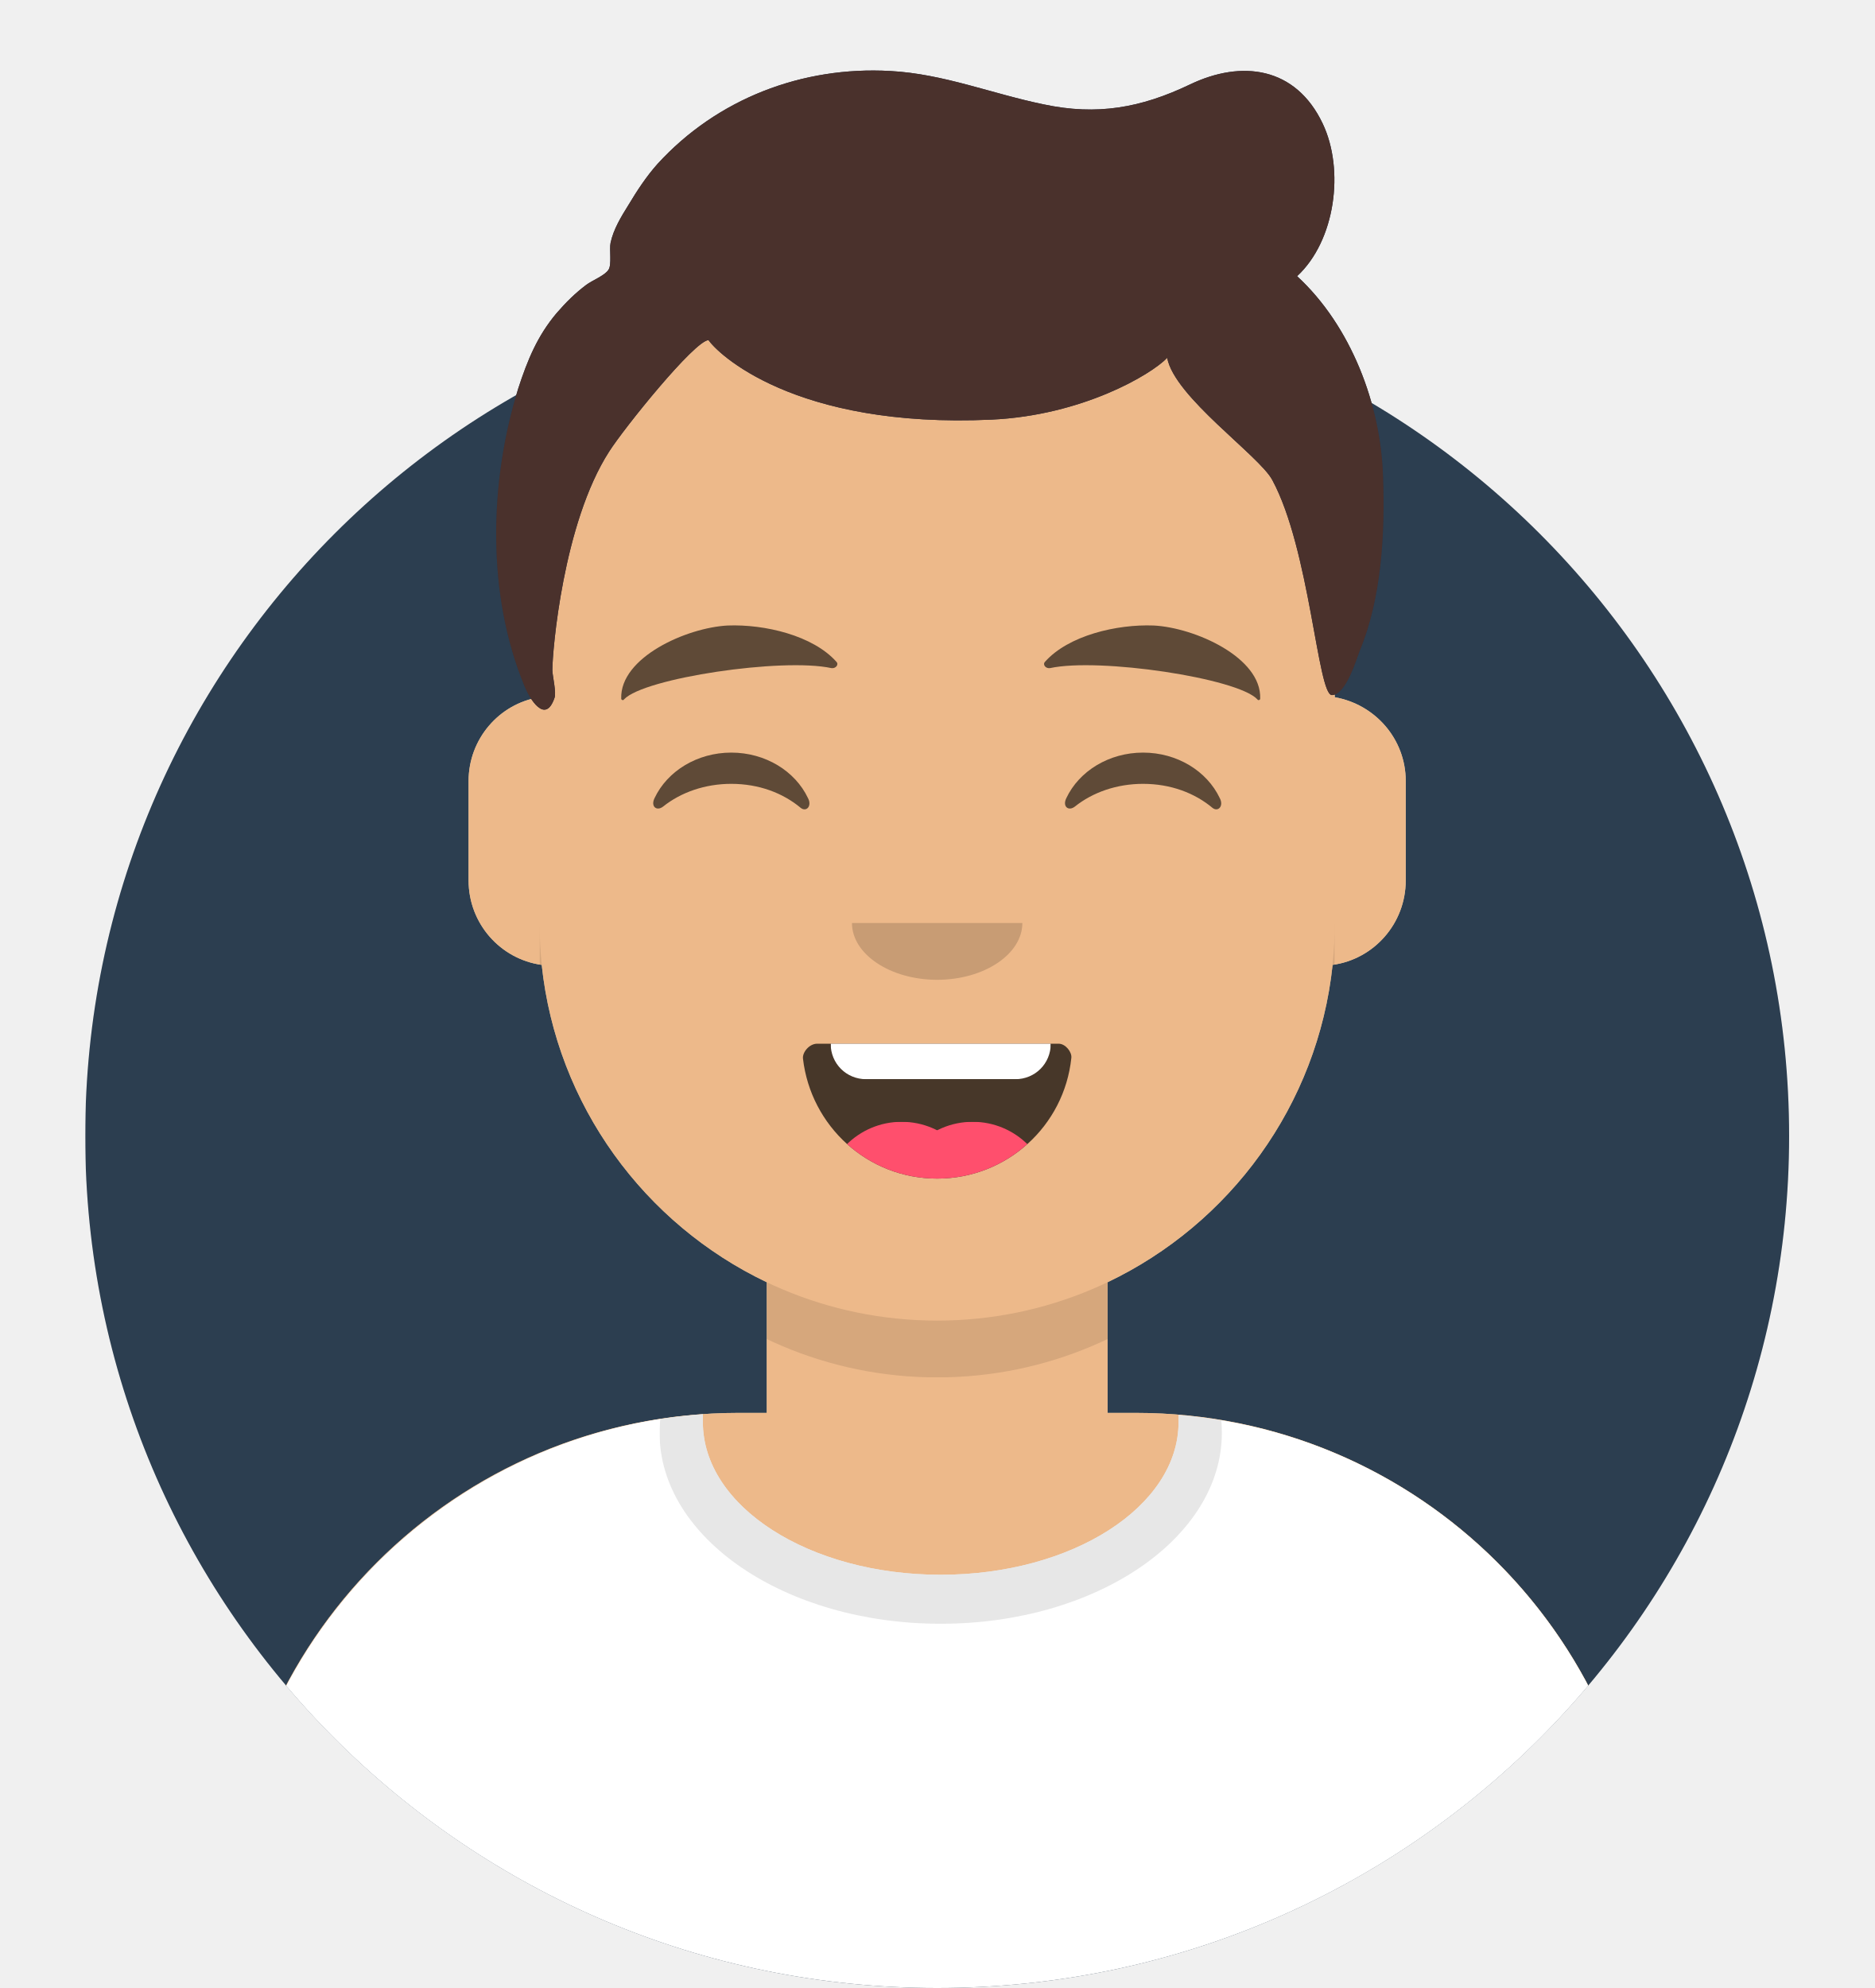
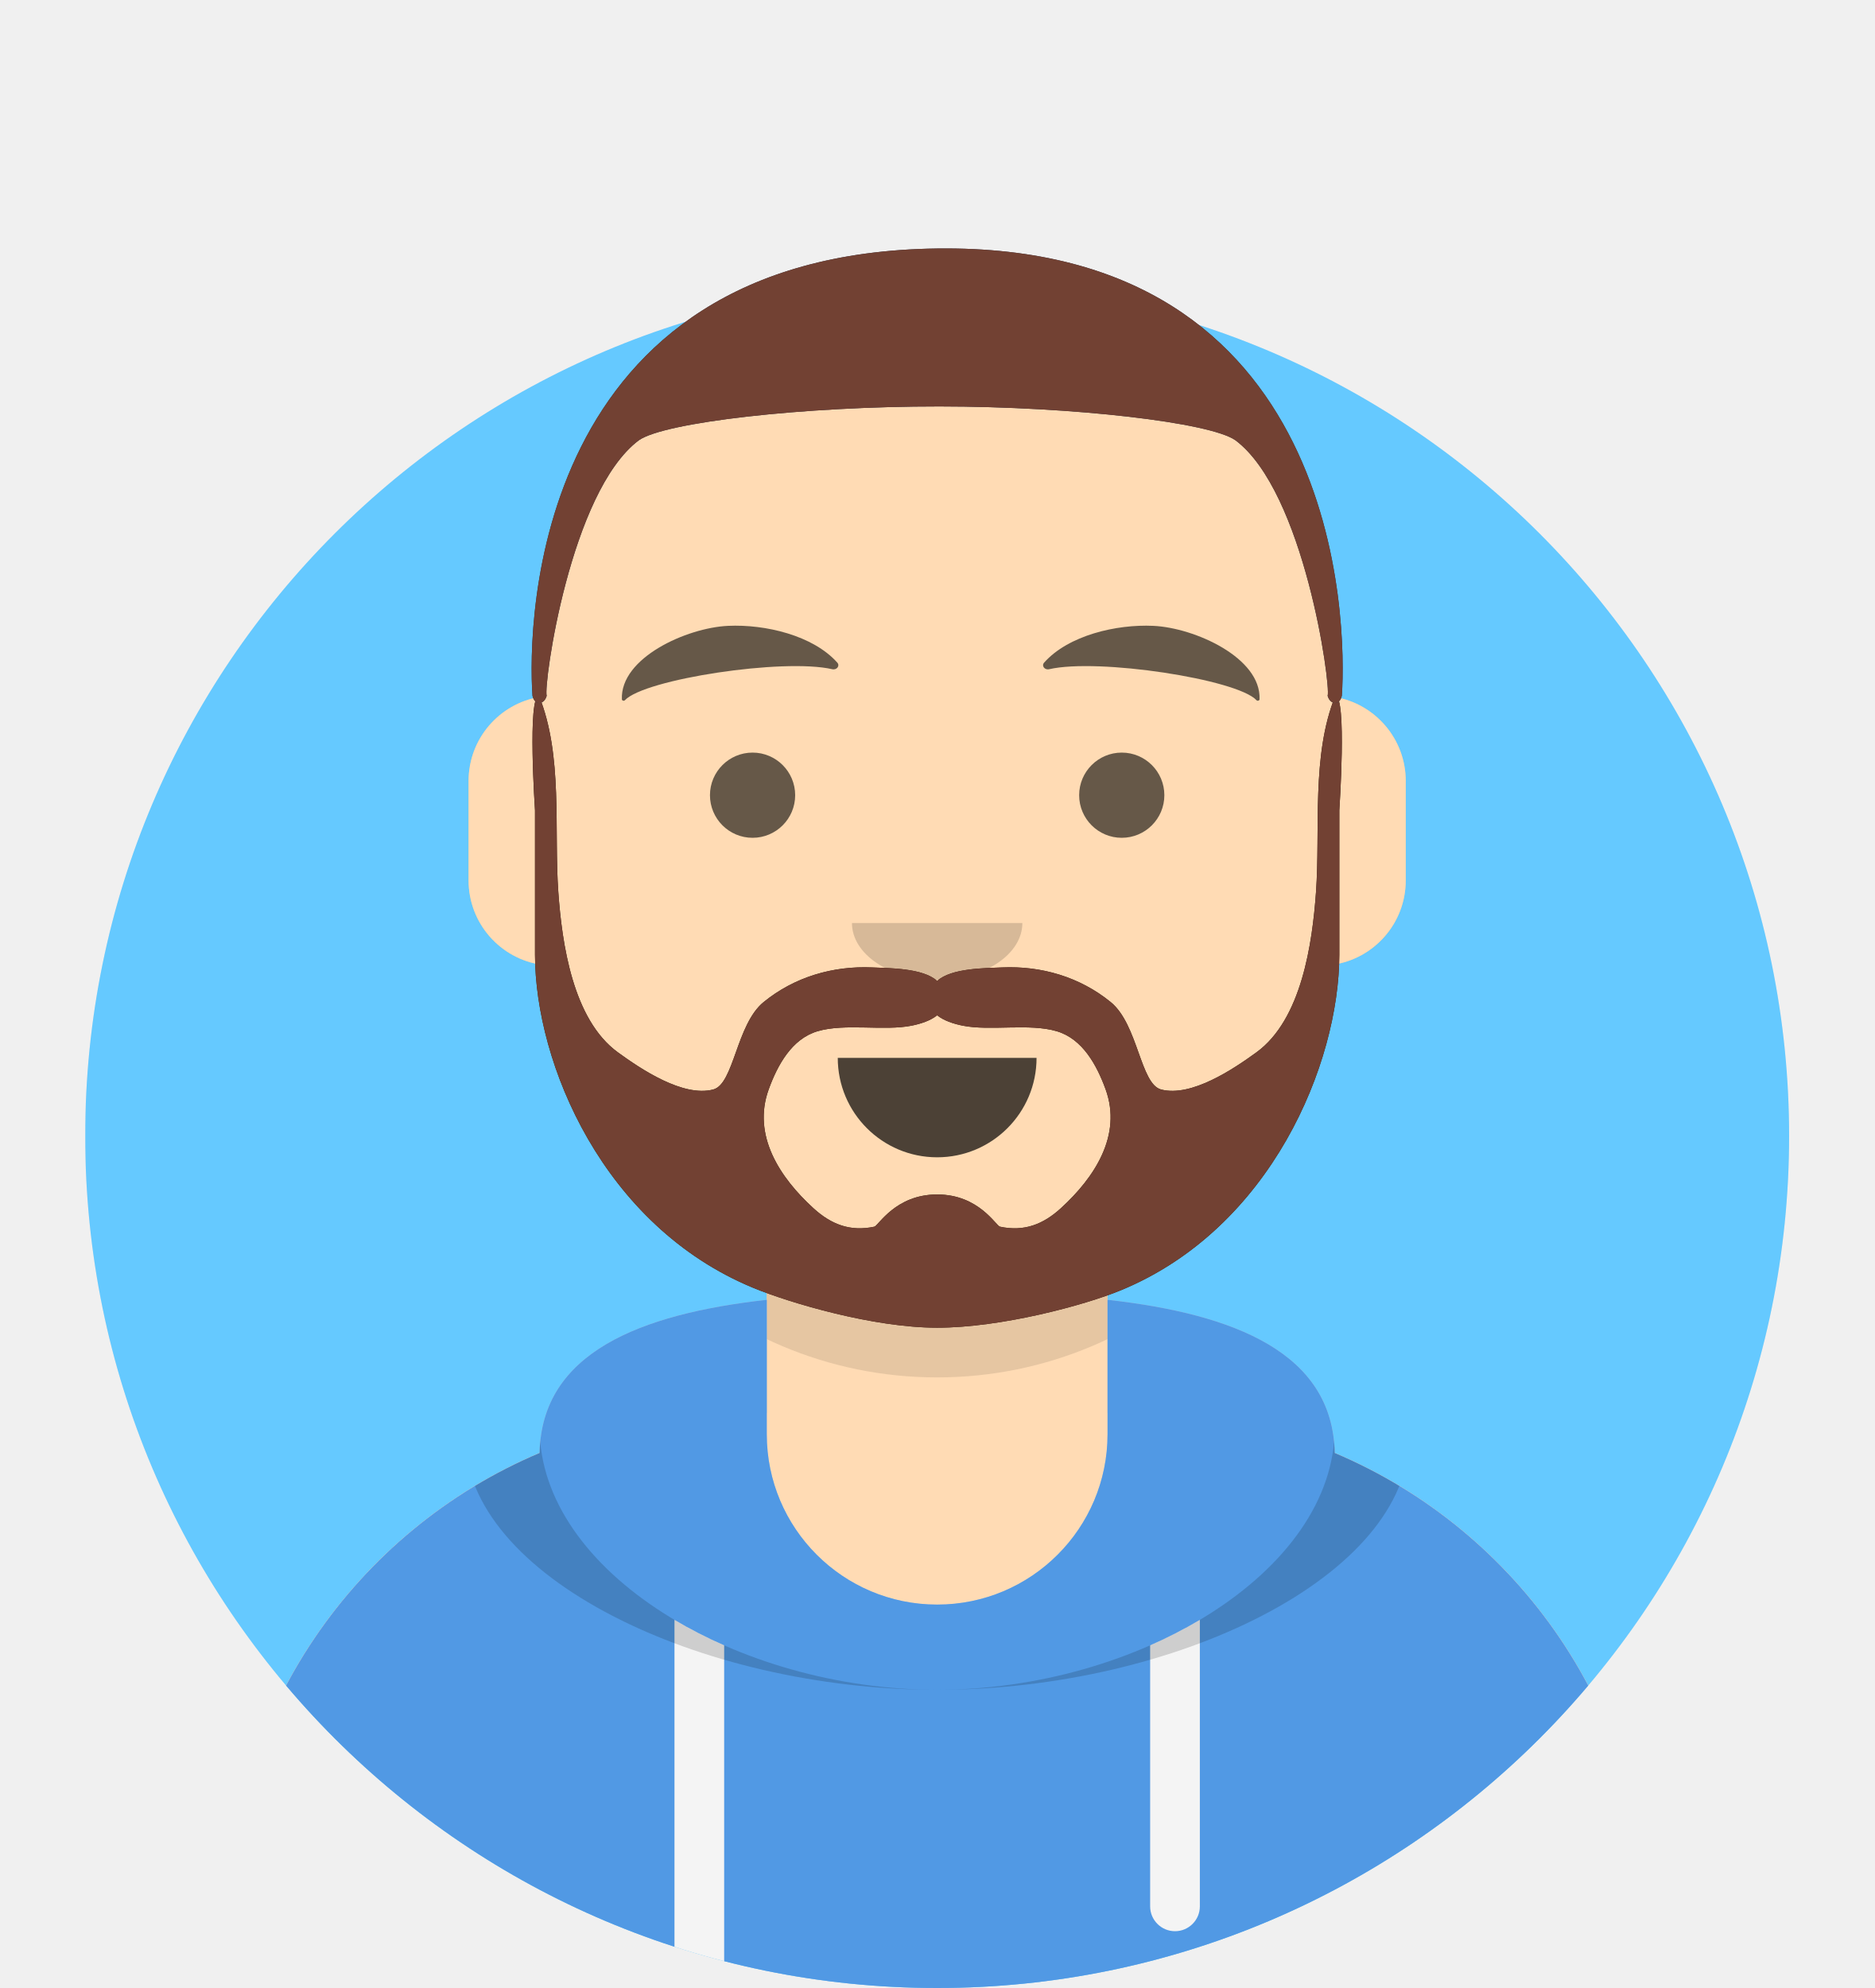
- <svg xmlns="http://www.w3.org/2000/svg" version="1.1" id="Layer_1" x="0px" y="0px" viewBox="0 0 264 280" style="enable-background:new 0 0 264 280;" xml:space="preserve">
-   <style type="text/css">
- 	.st0{fill-rule:evenodd;clip-rule:evenodd;fill:#E6E6E6;}
- 	.st1{filter:url(#Adobe_OpacityMaskFilter);}
- 	.st2{fill-rule:evenodd;clip-rule:evenodd;fill:#FFFFFF;}
- 	.st3{mask:url(#mask-2_1_);}
- 	.st4{fill-rule:evenodd;clip-rule:evenodd;fill:#2C3E50;}
- 	.st5{filter:url(#Adobe_OpacityMaskFilter_1_);}
- 	.st6{mask:url(#mask-4_1_);}
- 	.st7{fill-rule:evenodd;clip-rule:evenodd;fill:#D0C6AC;}
- 	.st8{filter:url(#Adobe_OpacityMaskFilter_2_);}
- 	.st9{mask:url(#mask-6_1_);}
- 	.st10{fill-rule:evenodd;clip-rule:evenodd;fill:#EDB98A;}
- 	.st11{filter:url(#Adobe_OpacityMaskFilter_3_);}
- 	.st12{mask:url(#mask-6_2_);fill-rule:evenodd;clip-rule:evenodd;fill-opacity:0.1;}
- 	.st13{filter:url(#Adobe_OpacityMaskFilter_4_);}
- 	.st14{mask:url(#react-mask-952_1_);}
- 	.st15{filter:url(#Adobe_OpacityMaskFilter_5_);}
- 	.st16{opacity:0.6;mask:url(#react-mask-952_2_);}
- 	.st17{fill-rule:evenodd;clip-rule:evenodd;fill-opacity:0.16;}
- 	.st18{fill-rule:evenodd;clip-rule:evenodd;fill-opacity:0.7;}
- 	.st19{filter:url(#Adobe_OpacityMaskFilter_6_);}
- 	.st20{mask:url(#react-mask-934_1_);fill-rule:evenodd;clip-rule:evenodd;fill:#FFFFFF;}
- 	.st21{filter:url(#Adobe_OpacityMaskFilter_7_);}
- 	.st22{mask:url(#react-mask-934_2_);}
- 	.st23{fill-rule:evenodd;clip-rule:evenodd;fill:#FF4F6D;}
- 	.st24{fill-rule:evenodd;clip-rule:evenodd;fill-opacity:0.6;}
- 	.st25{filter:url(#Adobe_OpacityMaskFilter_8_);}
- 	.st26{mask:url(#react-mask-925_1_);}
- 	.st27{fill-rule:evenodd;clip-rule:evenodd;fill:#28354B;}
- 	.st28{filter:url(#Adobe_OpacityMaskFilter_9_);}
- 	.st29{mask:url(#react-mask-924_1_);}
- 	.st30{fill-rule:evenodd;clip-rule:evenodd;fill:#4A312C;}
- </style>
-   <g>
-     <g transform="translate(-825, -1100)">
+ <svg xmlns="http://www.w3.org/2000/svg" xmlns:xlink="http://www.w3.org/1999/xlink" width="264px" height="280px" viewBox="0 0 264 280" version="1.1">
+   <defs>
+     <circle id="path-1" cx="120" cy="120" r="120" />
+     <path d="M12,160 C12,226.274 65.726,280 132,280 C198.274,280 252,226.274 252,160 L264,160 L264,-1.42108547e-14 L-3.19744231e-14,-1.42108547e-14 L-3.19744231e-14,160 L12,160 Z" id="path-3" />
+     <path d="M124,144.611 L124,163 L128,163 L128,163 C167.765,163 200,195.235 200,235 L200,244 L0,244 L0,235 C-4.86974701e-15,195.235 32.235,163 72,163 L72,163 L76,163 L76,144.611 C58.763,136.422 46.372,119.687 44.305,99.881 C38.48,99.058 34,94.052 34,88 L34,74 C34,68.054 38.325,63.118 44,62.166 L44,56 L44,56 C44,25.072 69.072,5.68137151e-15 100,0 L100,0 L100,0 C130.928,-5.68137151e-15 156,25.072 156,56 L156,62.166 C161.675,63.118 166,68.054 166,74 L166,88 C166,94.052 161.52,99.058 155.695,99.881 C153.628,119.687 141.237,136.422 124,144.611 Z" id="path-5" />
+   </defs>
+   <g id="Avataaar" stroke="none" stroke-width="1" fill="none" fill-rule="evenodd">
+     <g transform="translate(-825, -1100)" id="Avataaar/Circle">
      <g transform="translate(825, 1100)">
-         <g id="Circle" transform="translate(12, 40)">
-           <g id="Circle-Background">
-             <circle class="st0" cx="120" cy="120" r="120" />
-           </g>
-           <defs>
-             <filter id="Adobe_OpacityMaskFilter" filterUnits="userSpaceOnUse" x="0" y="0" width="240" height="240">
-               <feColorMatrix type="matrix" values="1 0 0 0 0  0 1 0 0 0  0 0 1 0 0  0 0 0 1 0" />
-             </filter>
-           </defs>
-           <mask maskUnits="userSpaceOnUse" x="0" y="0" width="240" height="240" id="mask-2_1_">
-             <g class="st1">
-               <circle id="path-1_1_" class="st2" cx="120" cy="120" r="120" />
-             </g>
+         <g id="Circle" stroke-width="1" fill-rule="evenodd" transform="translate(12, 40)">
+           <mask id="mask-2" fill="white">
+             <use xlink:href="#path-1" />
          </mask>
-           <g class="st3">
-             <rect class="st4" width="240" height="240" />
+           <use id="Circle-Background" fill="#E6E6E6" xlink:href="#path-1" />
+           <g id="Color/Palette/Blue-01" mask="url(#mask-2)" fill="#65C9FF">
+             <rect id="🖍Color" x="0" y="0" width="240" height="240" />
          </g>
        </g>
-         <g id="Mask">
- 			</g>
-         <defs>
-           <filter id="Adobe_OpacityMaskFilter_1_" filterUnits="userSpaceOnUse" x="-1" y="0" width="265" height="280">
-             <feColorMatrix type="matrix" values="1 0 0 0 0  0 1 0 0 0  0 0 1 0 0  0 0 0 1 0" />
-           </filter>
-         </defs>
-         <mask maskUnits="userSpaceOnUse" x="-1" y="0" width="265" height="280" id="mask-4_1_">
-           <g class="st5">
-             <path id="path-3_1_" class="st2" d="M12,160c0,66.3,53.7,120,120,120s120-53.7,120-120h12V0H0v160H12z" />
+         <mask id="mask-4" fill="white">
+           <use xlink:href="#path-3" />
+         </mask>
+         <g id="Mask" />
+         <g id="Avataaar" stroke-width="1" fill-rule="evenodd" mask="url(#mask-4)">
+           <g id="Body" transform="translate(32, 36)">
+             <mask id="mask-6" fill="white">
+               <use xlink:href="#path-5" />
+             </mask>
+             <use fill="#D0C6AC" xlink:href="#path-5" />
+             <g id="Skin/👶🏽-03-Brown" mask="url(#mask-6)" fill="#FFDBB4">
+               <g transform="translate(-32, 0)" id="Color">
+                 <rect x="0" y="0" width="264" height="244" />
+               </g>
+             </g>
+             <path d="M156,79 L156,102 C156,132.928 130.928,158 100,158 C69.072,158 44,132.928 44,102 L44,79 L44,94 C44,124.928 69.072,150 100,150 C130.928,150 156,124.928 156,94 L156,79 Z" id="Neck-Shadow" fill-opacity="0.1" fill="#000000" mask="url(#mask-6)" />
          </g>
-         </mask>
-         <g id="Avataaar" class="st6">
-           <g id="Body" transform="translate(32, 36)">
-             <g>
-               <path class="st7" d="M124,144.6V163h4l0,0c39.8,0,72,32.2,72,72v9H0v-9c0-39.8,32.2-72,72-72l0,0h4v-18.4        c-17.2-8.2-29.6-24.9-31.7-44.7C38.5,99.1,34,94.1,34,88V74c0-5.9,4.3-10.9,10-11.8V56l0,0c0-30.9,25.1-56,56-56l0,0l0,0        c30.9,0,56,25.1,56,56v6.2c5.7,1,10,5.9,10,11.8v14c0,6.1-4.5,11.1-10.3,11.9C153.6,119.7,141.2,136.4,124,144.6z" />
+           <g id="Clothing/Hoodie" transform="translate(0, 170)">
+             <defs>
+               <path d="M108,13.071 C90.081,15.076 76.28,20.552 76.004,34.645 C50.146,45.568 32,71.165 32,100.999 L32,100.999 L32,110 L232,110 L232,100.999 C232,71.165 213.854,45.568 187.996,34.645 C187.72,20.552 173.919,15.076 156,13.071 L156,32 L156,32 C156,45.255 145.255,56 132,56 L132,56 C118.745,56 108,45.255 108,32 L108,13.071 Z" id="react-path-148" />
+             </defs>
+             <mask id="react-mask-149" fill="white">
+               <use xlink:href="#react-path-148" />
+             </mask>
+             <use id="Hoodie" fill="#B7C1DB" fill-rule="evenodd" xlink:href="#react-path-148" />
+             <g id="Color/Palette/Gray-01" mask="url(#react-mask-149)" fill-rule="evenodd" fill="#5199E4">
+               <rect id="🖍Color" x="0" y="0" width="264" height="110" />
            </g>
+             <path d="M102,61.739 L102,110 L95,110 L95,58.15 C97.204,59.46 99.547,60.661 102,61.739 Z M169,58.15 L169,98.5 C169,100.433 167.433,102 165.5,102 C163.567,102 162,100.433 162,98.5 L162,61.739 C164.453,60.661 166.796,59.46 169,58.15 Z" id="Straps" fill="#F4F4F4" fill-rule="evenodd" mask="url(#react-mask-149)" />
+             <path d="M90.96,12.724 C75.909,15.571 65.5,21.243 65.5,32.308 C65.5,52.02 98.538,68 132,68 C165.462,68 198.5,52.02 198.5,32.308 C198.5,21.243 188.091,15.571 173.04,12.724 C182.125,16.074 188,21.706 188,31.077 C188,51.469 160.179,68 132,68 C103.821,68 76,51.469 76,31.077 C76,21.706 81.875,16.074 90.96,12.724 Z" id="Shadow" fill-opacity="0.16" fill="#000000" fill-rule="evenodd" mask="url(#react-mask-149)" />
+           </g>
+           <g id="Face" transform="translate(76, 82)" fill="#000000">
+             <g id="Mouth/Default" transform="translate(2, 52)" fill-opacity="0.7">
+               <path d="M40,15 C40,22.732 46.268,29 54,29 L54,29 C61.732,29 68,22.732 68,15" id="Mouth" />
+             </g>
+             <g id="Nose/Default" transform="translate(28, 40)" fill-opacity="0.16">
+               <path d="M16,8 C16,12.418 21.373,16 28,16 L28,16 C34.627,16 40,12.418 40,8" id="Nose" />
+             </g>
+             <g id="Eyes/Default-😀" transform="translate(0, 8)" fill-opacity="0.6">
+               <circle id="Eye" cx="30" cy="22" r="6" />
+               <circle id="Eye" cx="82" cy="22" r="6" />
+             </g>
+             <g id="Eyebrow/Natural/Default-Natural" fill-opacity="0.6">
+               <path d="M26.039,6.21 C20.278,6.983 11.293,12.005 12.044,17.818 C12.069,18.008 12.357,18.067 12.481,17.908 C14.967,14.72 34.193,10.037 41.194,11.015 C41.835,11.104 42.258,10.443 41.821,10.03 C38.077,6.495 31.2,5.512 26.039,6.21" id="Eyebrow" transform="translate(27, 12) rotate(5) translate(-27, -12) " />
+               <path d="M85.039,6.21 C79.278,6.983 70.293,12.005 71.044,17.818 C71.069,18.008 71.357,18.067 71.481,17.908 C73.967,14.72 93.193,10.037 100.194,11.015 C100.835,11.104 101.258,10.443 100.821,10.03 C97.077,6.495 90.2,5.512 85.039,6.21" id="Eyebrow" transform="translate(86, 12) scale(-1, 1) rotate(5) translate(-86, -12) " />
+             </g>
+           </g>
+           <g id="Top" stroke-width="1" fill-rule="evenodd">
            <defs>
-               <filter id="Adobe_OpacityMaskFilter_2_" filterUnits="userSpaceOnUse" x="-32" y="0" width="264" height="244">
-                 <feColorMatrix type="matrix" values="1 0 0 0 0  0 1 0 0 0  0 0 1 0 0  0 0 0 1 0" />
+               <rect id="react-path-112" x="0" y="0" width="264" height="280" />
+               <path d="M1,64 C1.347,65.488 2.673,65.223 3,64 C2.537,62.446 6.296,35.248 16,28 C19.618,25.483 39.008,23.232 58.313,23.246 C77.409,23.259 96.421,25.511 100,28 C109.704,35.248 113.463,62.446 113,64 C113.327,65.223 114.653,65.488 115,64 C115.719,53.702 115,0.274 58,1 C1,1.726 0.281,53.702 1,64 Z" id="react-path-113" />
+               <filter x="-0.8%" y="-2.0%" width="101.5%" height="108.0%" filterUnits="objectBoundingBox" id="react-filter-109">
+                 <feOffset dx="0" dy="2" in="SourceAlpha" result="shadowOffsetOuter1" />
+                 <feColorMatrix values="0 0 0 0 0   0 0 0 0 0   0 0 0 0 0  0 0 0 0.16 0" type="matrix" in="shadowOffsetOuter1" result="shadowMatrixOuter1" />
+                 <feMerge>
+                   <feMergeNode in="shadowMatrixOuter1" />
+                   <feMergeNode in="SourceGraphic" />
+                 </feMerge>
              </filter>
            </defs>
-             <mask maskUnits="userSpaceOnUse" x="-32" y="0" width="264" height="244" id="mask-6_1_">
-               <g class="st8">
-                 <path id="path-5_1_" class="st2" d="M124,144.6V163h4l0,0c39.8,0,72,32.2,72,72v9H0v-9c0-39.8,32.2-72,72-72l0,0h4v-18.4         c-17.2-8.2-29.6-24.9-31.7-44.7C38.5,99.1,34,94.1,34,88V74c0-5.9,4.3-10.9,10-11.8V56l0,0c0-30.9,25.1-56,56-56l0,0l0,0         c30.9,0,56,25.1,56,56v6.2c5.7,1,10,5.9,10,11.8v14c0,6.1-4.5,11.1-10.3,11.9C153.6,119.7,141.2,136.4,124,144.6z" />
-               </g>
+             <mask id="react-mask-110" fill="white">
+               <use xlink:href="#react-path-112" />
            </mask>
-             <g class="st9">
-               <g id="Color" transform="translate(-32, 0)">
-                 <rect class="st10" width="264" height="244" />
-               </g>
-             </g>
-             <defs>
-               <filter id="Adobe_OpacityMaskFilter_3_" filterUnits="userSpaceOnUse" x="44" y="79" width="112" height="79">
-                 <feColorMatrix type="matrix" values="1 0 0 0 0  0 1 0 0 0  0 0 1 0 0  0 0 0 1 0" />
-               </filter>
-             </defs>
-             <mask maskUnits="userSpaceOnUse" x="44" y="79" width="112" height="79" id="mask-6_2_">
-               <g class="st11">
-                 <path id="path-5_2_" class="st2" d="M124,144.6V163h4l0,0c39.8,0,72,32.2,72,72v9H0v-9c0-39.8,32.2-72,72-72l0,0h4v-18.4         c-17.2-8.2-29.6-24.9-31.7-44.7C38.5,99.1,34,94.1,34,88V74c0-5.9,4.3-10.9,10-11.8V56l0,0c0-30.9,25.1-56,56-56l0,0l0,0         c30.9,0,56,25.1,56,56v6.2c5.7,1,10,5.9,10,11.8v14c0,6.1-4.5,11.1-10.3,11.9C153.6,119.7,141.2,136.4,124,144.6z" />
-               </g>
-             </mask>
-             <path id="Neck-Shadow" class="st12" d="M156,79v23c0,30.9-25.1,56-56,56s-56-25.1-56-56V79v15c0,30.9,25.1,56,56,56       s56-25.1,56-56V79z" />
-           </g>
-           <g transform="translate(0, 170)">
-             <g id="Clothes">
-               <path class="st0" d="M166,29.3c37,3,66,34,66,71.8v8.9H32v-8.9C32,63,61.6,31.8,99,29.2c0,0.4,0,0.7,0,1.1        c0,11.9,15,21.5,33.5,21.5S166,42.2,166,30.3C166,30,166,29.6,166,29.3z" />
-             </g>
-             <defs>
-               <filter id="Adobe_OpacityMaskFilter_4_" filterUnits="userSpaceOnUse" x="0" y="0" width="264" height="110">
-                 <feColorMatrix type="matrix" values="1 0 0 0 0  0 1 0 0 0  0 0 1 0 0  0 0 0 1 0" />
-               </filter>
-             </defs>
-             <mask maskUnits="userSpaceOnUse" x="0" y="0" width="264" height="110" id="react-mask-952_1_">
-               <g class="st13">
-                 <path id="react-path-951_1_" class="st2" d="M166,29.3c37,3,66,34,66,71.8v8.9H32v-8.9C32,63,61.6,31.8,99,29.2         c0,0.4,0,0.7,0,1.1c0,11.9,15,21.5,33.5,21.5S166,42.2,166,30.3C166,30,166,29.6,166,29.3z" />
-               </g>
-             </mask>
-             <g class="st14">
-               <rect class="st2" width="264" height="110" />
-             </g>
-             <defs>
-               <filter id="Adobe_OpacityMaskFilter_5_" filterUnits="userSpaceOnUse" x="92.9" y="4.9" width="79.3" height="53.8">
-                 <feColorMatrix type="matrix" values="1 0 0 0 0  0 1 0 0 0  0 0 1 0 0  0 0 0 1 0" />
-               </filter>
-             </defs>
-             <mask maskUnits="userSpaceOnUse" x="92.9" y="4.9" width="79.3" height="53.8" id="react-mask-952_2_">
-               <g class="st15">
-                 <path id="react-path-951_2_" class="st2" d="M166,29.3c37,3,66,34,66,71.8v8.9H32v-8.9C32,63,61.6,31.8,99,29.2         c0,0.4,0,0.7,0,1.1c0,11.9,15,21.5,33.5,21.5S166,42.2,166,30.3C166,30,166,29.6,166,29.3z" />
-               </g>
-             </mask>
-             <g id="Shadowy" class="st16">
-               <g transform="translate(92, 4)">
-                 <ellipse class="st17" cx="40.5" cy="27.8" rx="39.6" ry="26.9" />
-               </g>
-             </g>
-           </g>
-           <g id="Face" transform="translate(76, 82)">
-             <g transform="translate(2, 52)">
-               <g id="Mouth">
-                 <path class="st18" d="M35.1,15.1C36.2,24.6,44.2,32,54,32c9.8,0,17.9-7.4,18.9-17c0.1-0.8-0.8-2-1.8-2c-14.9,0-26.3,0-34,0         C36,13,35,14.2,35.1,15.1z" />
-               </g>
-               <defs>
-                 <filter id="Adobe_OpacityMaskFilter_6_" filterUnits="userSpaceOnUse" x="39" y="2" width="31" height="16">
-                   <feColorMatrix type="matrix" values="1 0 0 0 0  0 1 0 0 0  0 0 1 0 0  0 0 0 1 0" />
-                 </filter>
-               </defs>
-               <mask maskUnits="userSpaceOnUse" x="39" y="2" width="31" height="16" id="react-mask-934_1_">
-                 <g class="st19">
-                   <path id="react-path-933_1_" class="st2" d="M35.1,15.1C36.2,24.6,44.2,32,54,32c9.8,0,17.9-7.4,18.9-17          c0.1-0.8-0.8-2-1.8-2c-14.9,0-26.3,0-34,0C36,13,35,14.2,35.1,15.1z" />
+             <g id="Mask" />
+             <g id="Top/Short-Hair/The-Caesar" mask="url(#react-mask-110)">
+               <g transform="translate(-1, 0)">
+                 <g id="Facial-Hair/Beard-Light" transform="translate(49, 72)">
+                   <defs>
+                     <path d="M101.428,98.169 C98.915,100.463 96.237,101.494 92.853,100.773 C92.271,100.649 89.896,96.235 84,96.235 C78.103,96.235 75.729,100.649 75.147,100.773 C71.762,101.494 69.085,100.463 66.571,98.169 C61.846,93.856 57.917,87.908 60.278,81.419 C61.508,78.037 63.51,74.324 67.151,73.246 C71.038,72.096 76.497,73.244 80.415,72.458 C81.684,72.204 83.071,71.751 84,71 C84.929,71.751 86.316,72.204 87.585,72.458 C91.503,73.244 96.961,72.096 100.849,73.246 C104.49,74.324 106.491,78.037 107.722,81.419 C110.083,87.908 106.154,93.856 101.428,98.169 M140.081,26 C136.671,34.4 137.988,44.858 137.357,53.676 C136.844,60.843 135.337,71.586 128.973,76.215 C125.718,78.582 119.794,82.56 115.542,81.45 C112.615,80.686 112.302,72.29 108.455,69.147 C104.092,65.582 98.643,64.016 93.149,64.258 C90.779,64.362 85.984,64.337 84,66.16 C82.016,64.337 77.222,64.362 74.851,64.258 C69.357,64.016 63.908,65.582 59.545,69.147 C55.698,72.29 55.386,80.686 52.458,81.45 C48.206,82.56 42.282,78.582 39.027,76.215 C32.662,71.586 31.156,60.843 30.643,53.676 C30.012,44.858 31.329,34.4 27.919,26 C26.26,26 27.354,42.129 27.354,42.129 L27.354,62.485 C27.386,77.773 36.935,100.655 58.108,109.393 C63.286,111.53 75.015,115 84,115 C92.985,115 104.714,111.86 109.892,109.723 C131.065,100.986 140.614,77.773 140.646,62.485 L140.646,42.129 C140.646,42.129 141.74,26 140.081,26" id="react-path-133" />
+                   </defs>
+                   <mask id="react-mask-132" fill="white">
+                     <use xlink:href="#react-path-133" />
+                   </mask>
+                   <use id="Lite-Beard" fill="#331B0C" fill-rule="evenodd" xlink:href="#react-path-133" />
+                   <g id="Color/Hair/Brown" mask="url(#react-mask-132)" fill="#724133">
+                     <g transform="translate(-32, 0)" id="Color">
+                       <rect x="0" y="0" width="264" height="244" />
+                     </g>
+                   </g>
                </g>
-               </mask>
-               <path id="Teeth" class="st20" d="M44,2h21c2.8,0,5,2.2,5,5v6c0,2.8-2.2,5-5,5H44c-2.8,0-5-2.2-5-5V7C39,4.2,41.2,2,44,2z" />
-               <defs>
-                 <filter id="Adobe_OpacityMaskFilter_7_" filterUnits="userSpaceOnUse" x="38" y="24" width="32" height="22">
-                   <feColorMatrix type="matrix" values="1 0 0 0 0  0 1 0 0 0  0 0 1 0 0  0 0 0 1 0" />
-                 </filter>
-               </defs>
-               <mask maskUnits="userSpaceOnUse" x="38" y="24" width="32" height="22" id="react-mask-934_2_">
-                 <g class="st21">
-                   <path id="react-path-933_2_" class="st2" d="M35.1,15.1C36.2,24.6,44.2,32,54,32c9.8,0,17.9-7.4,18.9-17          c0.1-0.8-0.8-2-1.8-2c-14.9,0-26.3,0-34,0C36,13,35,14.2,35.1,15.1z" />
-                 </g>
-               </mask>
-               <g id="Tongue" class="st22">
-                 <g transform="translate(38, 24)">
-                   <circle class="st23" cx="11" cy="11" r="11" />
-                   <circle class="st23" cx="21" cy="11" r="11" />
-                 </g>
-               </g>
-             </g>
-             <g transform="translate(28, 40)">
-               <path id="Nose" class="st17" d="M16,8c0,4.4,5.4,8,12,8l0,0c6.6,0,12-3.6,12-8" />
-             </g>
-             <g transform="translate(0, 8)">
-               <path id="Squint" class="st24" d="M16.2,22.4C18,18.6,22.2,16,27,16c4.8,0,9,2.6,10.8,6.4c0.6,1.1-0.2,2-1,1.4        c-2.5-2.1-5.9-3.4-9.8-3.4c-3.7,0-7.1,1.2-9.6,3.2C16.5,24.3,15.6,23.6,16.2,22.4z" />
-               <path class="st24" d="M74.2,22.4C76,18.6,80.2,16,85,16c4.8,0,9,2.6,10.8,6.4c0.6,1.1-0.2,2-1,1.4c-2.5-2.1-5.9-3.4-9.8-3.4        c-3.7,0-7.1,1.2-9.6,3.2C74.5,24.3,73.6,23.6,74.2,22.4z" />
-             </g>
-             <g>
-               <path id="Eyebrow" class="st24" d="M26.5,6.1c-5.8,0.3-15.2,4.5-15,10.3c0,0.2,0.3,0.3,0.4,0.1c2.8-3,22.3-5.9,29.2-4.4        c0.6,0.1,1.1-0.5,0.7-0.9C38.5,7.5,31.7,5.9,26.5,6.1" />
-               <path class="st24" d="M86.5,6.1c5.8,0.3,15.2,4.5,15,10.3c0,0.2-0.3,0.3-0.4,0.1c-2.8-3-22.3-5.9-29.2-4.4        c-0.6,0.1-1.1-0.5-0.7-0.9C74.5,7.5,81.3,5.9,86.5,6.1" />
-             </g>
-           </g>
-           <g id="Top">
-             <defs>
-               <filter id="Adobe_OpacityMaskFilter_8_" filterUnits="userSpaceOnUse" x="-1" y="0" width="264" height="280">
-                 <feColorMatrix type="matrix" values="1 0 0 0 0  0 1 0 0 0  0 0 1 0 0  0 0 0 1 0" />
-               </filter>
-             </defs>
-             <mask maskUnits="userSpaceOnUse" x="-1" y="0" width="264" height="280" id="react-mask-925_1_">
-               <g class="st25">
-                 <rect id="react-path-927_1_" class="st2" width="264" height="280" />
-               </g>
-             </mask>
-             <g class="st26">
-               <g transform="translate(-1, 0)">
-                 <g id="Short-Hair">
-                   <path class="st27" d="M183.7,38.9c5.4-5,6.7-15,3.6-21.5c-3.8-8-11.4-9-18.7-5.5c-6.9,3.3-13.1,4.4-20.6,2.8          c-7.3-1.5-14.1-4.3-21.6-4.7C114,9.3,102,13.9,93.6,23.1c-1.6,1.8-2.9,3.8-4.1,5.8c-1,1.6-2.1,3.4-2.5,5.3          c-0.2,0.9,0.2,3.1-0.3,3.8c-0.5,0.8-2.3,1.5-3.1,2.1c-1.6,1.2-2.9,2.5-4.2,4c-2.7,3.2-4.1,6.6-5.4,10.6          c-4.1,13.2-4.5,29,0.9,42c0.7,1.7,2.9,5.4,4.2,1.6c0.3-0.7-0.3-3.2-0.3-3.9c0-2.7,1.5-20.7,8-30.8c2.1-3.3,12-15.6,14-15.7          c1.1,1.7,11.9,12.5,39.9,11.2c12.7-0.6,22.4-6.3,24.7-8.7c1,5.5,13,13.8,14.8,17.2c5.3,9.8,6.4,30.3,8.4,30.3          s3.5-5.2,3.9-6.2c3.1-7.4,3.6-16.6,3.3-24.6C195.5,57,191.3,45.9,183.7,38.9z" />
-                 </g>
-                 <defs>
-                   <filter id="Adobe_OpacityMaskFilter_9_" filterUnits="userSpaceOnUse" x="0" y="0" width="264" height="280">
-                     <feColorMatrix type="matrix" values="1 0 0 0 0  0 1 0 0 0  0 0 1 0 0  0 0 0 1 0" />
-                   </filter>
-                 </defs>
-                 <mask maskUnits="userSpaceOnUse" x="0" y="0" width="264" height="280" id="react-mask-924_1_">
-                   <g class="st28">
-                     <path id="react-path-926_1_" class="st2" d="M183.7,38.9c5.4-5,6.7-15,3.6-21.5c-3.8-8-11.4-9-18.7-5.5           c-6.9,3.3-13.1,4.4-20.6,2.8c-7.3-1.5-14.1-4.3-21.6-4.7C114,9.3,102,13.9,93.6,23.1c-1.6,1.8-2.9,3.8-4.1,5.8           c-1,1.6-2.1,3.4-2.5,5.3c-0.2,0.9,0.2,3.1-0.3,3.8c-0.5,0.8-2.3,1.5-3.1,2.1c-1.6,1.2-2.9,2.5-4.2,4           c-2.7,3.2-4.1,6.6-5.4,10.6c-4.1,13.2-4.5,29,0.9,42c0.7,1.7,2.9,5.4,4.2,1.6c0.3-0.7-0.3-3.2-0.3-3.9           c0-2.7,1.5-20.7,8-30.8c2.1-3.3,12-15.6,14-15.7c1.1,1.7,11.9,12.5,39.9,11.2c12.7-0.6,22.4-6.3,24.7-8.7           c1,5.5,13,13.8,14.8,17.2c5.3,9.8,6.4,30.3,8.4,30.3s3.5-5.2,3.9-6.2c3.1-7.4,3.6-16.6,3.3-24.6           C195.5,57,191.3,45.9,183.7,38.9z" />
-                   </g>
-                 </mask>
-                 <g class="st29">
-                   <g transform="translate(0, 0) ">
-                     <rect class="st30" width="264" height="280" />
+                 <g id="Hair" stroke-width="1" fill-rule="evenodd" transform="translate(75, 34)">
+                   <mask id="react-mask-111" fill="white">
+                     <use xlink:href="#react-path-113" />
+                   </mask>
+                   <use id="Caesar" fill="#28354B" xlink:href="#react-path-113" />
+                   <g id="Skin/👶🏽-03-Brown" mask="url(#react-mask-111)" fill="#724133">
+                     <g transform="translate(0, 0) " id="Color">
+                       <rect x="0" y="0" width="264" height="280" />
+                     </g>
                  </g>
                </g>
              </g>
            </g>
          </g>
        </g>
      </g>
    </g>
  </g>
</svg>
